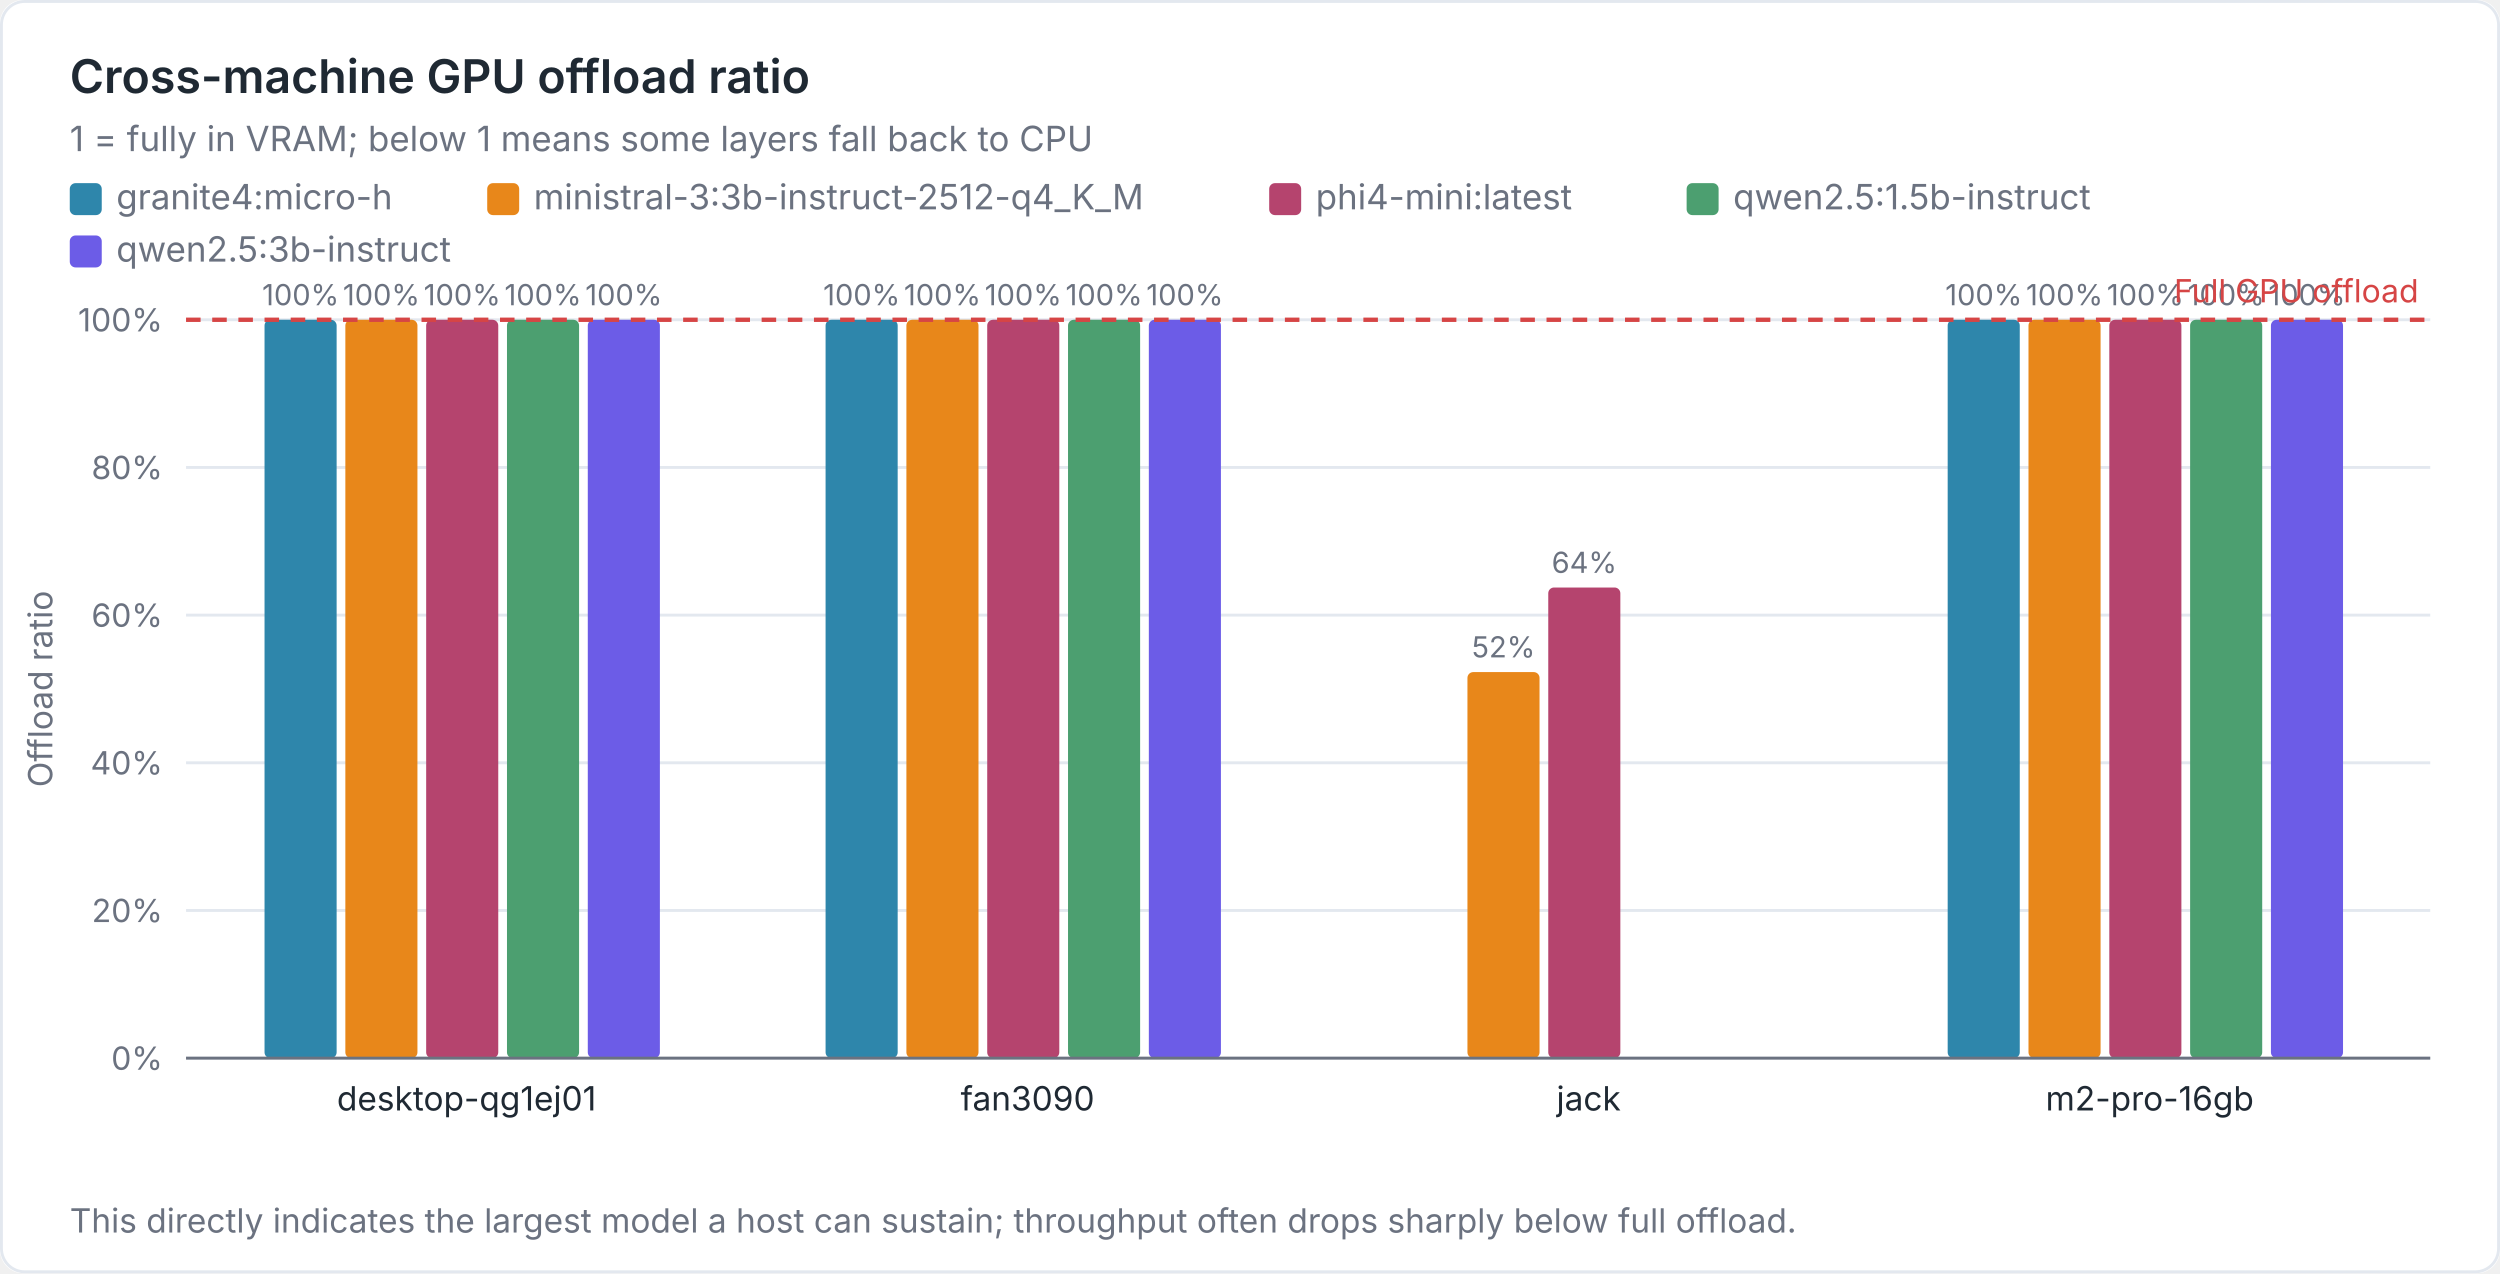
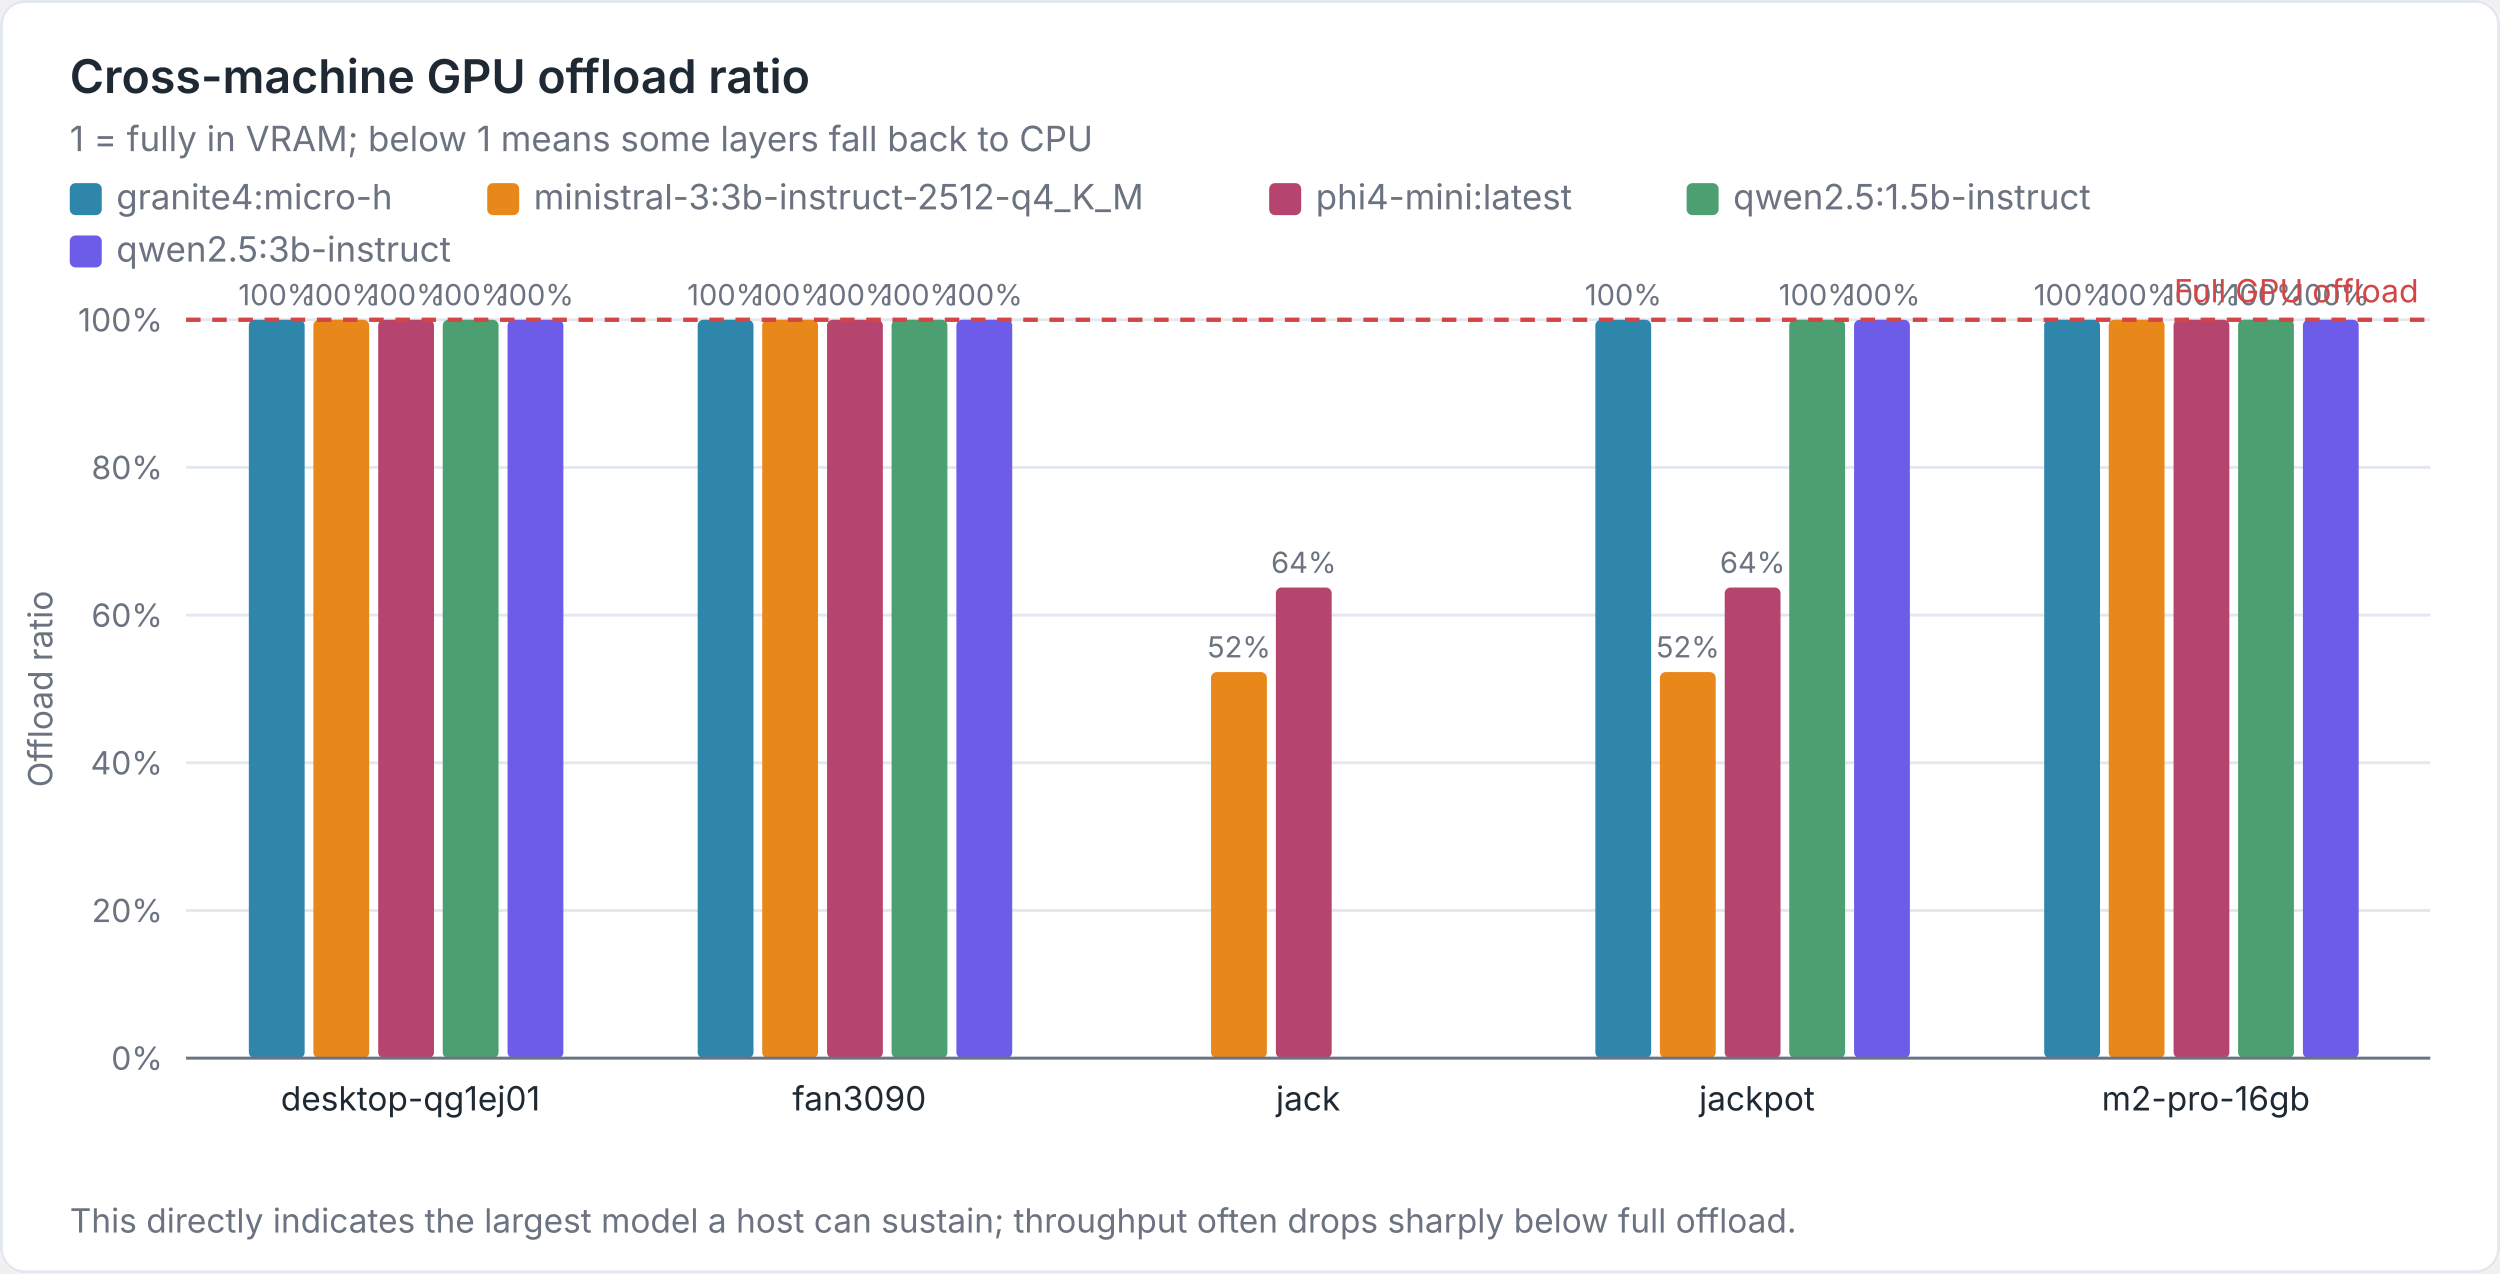
<svg xmlns="http://www.w3.org/2000/svg" width="860" height="438" viewBox="0 0 860 438" role="img">
  <rect width="860" height="438" fill="#FFFFFF" rx="8" />
  <rect x="0.5" y="0.5" width="859" height="437" fill="none" stroke="#E3E8EF" rx="8" />
  <text x="24" y="32" font-family="-apple-system, BlinkMacSystemFont, 'Segoe UI', 'Noto Sans SC', 'Microsoft YaHei', sans-serif" font-size="16" fill="#1F2933" text-anchor="start" font-weight="600">Cross-machine GPU offload ratio</text>
  <text x="24" y="52" font-family="-apple-system, BlinkMacSystemFont, 'Segoe UI', 'Noto Sans SC', 'Microsoft YaHei', sans-serif" font-size="12" fill="#6B7280" text-anchor="start" font-weight="400">1 = fully in VRAM; below 1 means some layers fall back to CPU</text>
  <rect x="24.0" y="63" width="11" height="11" rx="2" fill="#2E86AB" />
  <text x="40" y="72" font-family="-apple-system, BlinkMacSystemFont, 'Segoe UI', 'Noto Sans SC', 'Microsoft YaHei', sans-serif" font-size="12" fill="#6B7280" text-anchor="start" font-weight="400">granite4:micro-h</text>
  <rect x="167.6" y="63" width="11" height="11" rx="2" fill="#E8871A" />
  <text x="183.6" y="72" font-family="-apple-system, BlinkMacSystemFont, 'Segoe UI', 'Noto Sans SC', 'Microsoft YaHei', sans-serif" font-size="12" fill="#6B7280" text-anchor="start" font-weight="400">ministral-3:3b-instruct-2512-q4_K_M</text>
  <rect x="436.6" y="63" width="11" height="11" rx="2" fill="#B5446E" />
  <text x="452.6" y="72" font-family="-apple-system, BlinkMacSystemFont, 'Segoe UI', 'Noto Sans SC', 'Microsoft YaHei', sans-serif" font-size="12" fill="#6B7280" text-anchor="start" font-weight="400">phi4-mini:latest</text>
  <rect x="580.2" y="63" width="11" height="11" rx="2" fill="#4C9F70" />
  <text x="596.2" y="72" font-family="-apple-system, BlinkMacSystemFont, 'Segoe UI', 'Noto Sans SC', 'Microsoft YaHei', sans-serif" font-size="12" fill="#6B7280" text-anchor="start" font-weight="400">qwen2.5:1.5b-instruct</text>
  <rect x="24.0" y="81" width="11" height="11" rx="2" fill="#6C5CE7" />
  <text x="40" y="90" font-family="-apple-system, BlinkMacSystemFont, 'Segoe UI', 'Noto Sans SC', 'Microsoft YaHei', sans-serif" font-size="12" fill="#6B7280" text-anchor="start" font-weight="400">qwen2.5:3b-instruct</text>
  <line x1="64" y1="364" x2="836" y2="364" stroke="#E3E8EF" />
  <text x="56" y="368" font-family="-apple-system, BlinkMacSystemFont, 'Segoe UI', 'Noto Sans SC', 'Microsoft YaHei', sans-serif" font-size="11" fill="#6B7280" text-anchor="end" font-weight="400">0%</text>
  <line x1="64" y1="313.2" x2="836" y2="313.2" stroke="#E3E8EF" />
  <text x="56" y="317.2" font-family="-apple-system, BlinkMacSystemFont, 'Segoe UI', 'Noto Sans SC', 'Microsoft YaHei', sans-serif" font-size="11" fill="#6B7280" text-anchor="end" font-weight="400">20%</text>
  <line x1="64" y1="262.4" x2="836" y2="262.4" stroke="#E3E8EF" />
  <text x="56" y="266.4" font-family="-apple-system, BlinkMacSystemFont, 'Segoe UI', 'Noto Sans SC', 'Microsoft YaHei', sans-serif" font-size="11" fill="#6B7280" text-anchor="end" font-weight="400">40%</text>
  <line x1="64" y1="211.6" x2="836" y2="211.6" stroke="#E3E8EF" />
  <text x="56" y="215.6" font-family="-apple-system, BlinkMacSystemFont, 'Segoe UI', 'Noto Sans SC', 'Microsoft YaHei', sans-serif" font-size="11" fill="#6B7280" text-anchor="end" font-weight="400">60%</text>
  <line x1="64" y1="160.8" x2="836" y2="160.8" stroke="#E3E8EF" />
  <text x="56" y="164.8" font-family="-apple-system, BlinkMacSystemFont, 'Segoe UI', 'Noto Sans SC', 'Microsoft YaHei', sans-serif" font-size="11" fill="#6B7280" text-anchor="end" font-weight="400">80%</text>
  <line x1="64" y1="110" x2="836" y2="110" stroke="#E3E8EF" />
  <text x="56" y="114" font-family="-apple-system, BlinkMacSystemFont, 'Segoe UI', 'Noto Sans SC', 'Microsoft YaHei', sans-serif" font-size="11" fill="#6B7280" text-anchor="end" font-weight="400">100%</text>
  <text x="18" y="237" font-family="-apple-system, BlinkMacSystemFont, 'Segoe UI', 'Noto Sans SC', 'Microsoft YaHei', sans-serif" font-size="11.5" fill="#6B7280" text-anchor="middle" font-weight="400" transform="rotate(-90 18 237)">Offload ratio</text>
-   <rect x="91.0" y="110.0" width="24.8" height="254.0" fill="#2E86AB" rx="2" />
-   <text x="103.416" y="105" font-family="-apple-system, BlinkMacSystemFont, 'Segoe UI', 'Noto Sans SC', 'Microsoft YaHei', sans-serif" font-size="10" fill="#6B7280" text-anchor="middle" font-weight="400">100%</text>
-   <rect x="118.8" y="110.0" width="24.8" height="254.0" fill="#E8871A" rx="2" />
-   <text x="131.208" y="105" font-family="-apple-system, BlinkMacSystemFont, 'Segoe UI', 'Noto Sans SC', 'Microsoft YaHei', sans-serif" font-size="10" fill="#6B7280" text-anchor="middle" font-weight="400">100%</text>
-   <rect x="146.6" y="110.0" width="24.8" height="254.0" fill="#B5446E" rx="2" />
-   <text x="159" y="105" font-family="-apple-system, BlinkMacSystemFont, 'Segoe UI', 'Noto Sans SC', 'Microsoft YaHei', sans-serif" font-size="10" fill="#6B7280" text-anchor="middle" font-weight="400">100%</text>
-   <rect x="174.4" y="110.0" width="24.8" height="254.0" fill="#4C9F70" rx="2" />
-   <text x="186.792" y="105" font-family="-apple-system, BlinkMacSystemFont, 'Segoe UI', 'Noto Sans SC', 'Microsoft YaHei', sans-serif" font-size="10" fill="#6B7280" text-anchor="middle" font-weight="400">100%</text>
-   <rect x="202.2" y="110.0" width="24.8" height="254.0" fill="#6C5CE7" rx="2" />
-   <text x="214.584" y="105" font-family="-apple-system, BlinkMacSystemFont, 'Segoe UI', 'Noto Sans SC', 'Microsoft YaHei', sans-serif" font-size="10" fill="#6B7280" text-anchor="middle" font-weight="400">100%</text>
-   <text x="160.5" y="382" font-family="-apple-system, BlinkMacSystemFont, 'Segoe UI', 'Noto Sans SC', 'Microsoft YaHei', sans-serif" font-size="11.5" fill="#1F2933" text-anchor="middle" font-weight="400">desktop-qg1ej01</text>
-   <rect x="284.0" y="110.0" width="24.8" height="254.0" fill="#2E86AB" rx="2" />
-   <text x="296.416" y="105" font-family="-apple-system, BlinkMacSystemFont, 'Segoe UI', 'Noto Sans SC', 'Microsoft YaHei', sans-serif" font-size="10" fill="#6B7280" text-anchor="middle" font-weight="400">100%</text>
-   <rect x="311.8" y="110.0" width="24.8" height="254.0" fill="#E8871A" rx="2" />
-   <text x="324.208" y="105" font-family="-apple-system, BlinkMacSystemFont, 'Segoe UI', 'Noto Sans SC', 'Microsoft YaHei', sans-serif" font-size="10" fill="#6B7280" text-anchor="middle" font-weight="400">100%</text>
-   <rect x="339.6" y="110.0" width="24.8" height="254.0" fill="#B5446E" rx="2" />
-   <text x="352" y="105" font-family="-apple-system, BlinkMacSystemFont, 'Segoe UI', 'Noto Sans SC', 'Microsoft YaHei', sans-serif" font-size="10" fill="#6B7280" text-anchor="middle" font-weight="400">100%</text>
-   <rect x="367.4" y="110.0" width="24.8" height="254.0" fill="#4C9F70" rx="2" />
-   <text x="379.792" y="105" font-family="-apple-system, BlinkMacSystemFont, 'Segoe UI', 'Noto Sans SC', 'Microsoft YaHei', sans-serif" font-size="10" fill="#6B7280" text-anchor="middle" font-weight="400">100%</text>
-   <rect x="395.2" y="110.0" width="24.8" height="254.0" fill="#6C5CE7" rx="2" />
-   <text x="407.584" y="105" font-family="-apple-system, BlinkMacSystemFont, 'Segoe UI', 'Noto Sans SC', 'Microsoft YaHei', sans-serif" font-size="10" fill="#6B7280" text-anchor="middle" font-weight="400">100%</text>
-   <text x="353.5" y="382" font-family="-apple-system, BlinkMacSystemFont, 'Segoe UI', 'Noto Sans SC', 'Microsoft YaHei', sans-serif" font-size="11.5" fill="#1F2933" text-anchor="middle" font-weight="400">fan3090</text>
-   <rect x="504.8" y="231.2" width="24.8" height="132.8" fill="#E8871A" rx="2" />
-   <text x="517.208" y="226.156" font-family="-apple-system, BlinkMacSystemFont, 'Segoe UI', 'Noto Sans SC', 'Microsoft YaHei', sans-serif" font-size="10" fill="#6B7280" text-anchor="middle" font-weight="400">52%</text>
-   <rect x="532.6" y="202.1" width="24.8" height="161.9" fill="#B5446E" rx="2" />
-   <text x="545" y="197.071" font-family="-apple-system, BlinkMacSystemFont, 'Segoe UI', 'Noto Sans SC', 'Microsoft YaHei', sans-serif" font-size="10" fill="#6B7280" text-anchor="middle" font-weight="400">64%</text>
-   <text x="546.5" y="382" font-family="-apple-system, BlinkMacSystemFont, 'Segoe UI', 'Noto Sans SC', 'Microsoft YaHei', sans-serif" font-size="11.5" fill="#1F2933" text-anchor="middle" font-weight="400">jack</text>
-   <rect x="670.0" y="110.0" width="24.8" height="254.0" fill="#2E86AB" rx="2" />
-   <text x="682.416" y="105" font-family="-apple-system, BlinkMacSystemFont, 'Segoe UI', 'Noto Sans SC', 'Microsoft YaHei', sans-serif" font-size="10" fill="#6B7280" text-anchor="middle" font-weight="400">100%</text>
-   <rect x="697.8" y="110.0" width="24.8" height="254.0" fill="#E8871A" rx="2" />
-   <text x="710.208" y="105" font-family="-apple-system, BlinkMacSystemFont, 'Segoe UI', 'Noto Sans SC', 'Microsoft YaHei', sans-serif" font-size="10" fill="#6B7280" text-anchor="middle" font-weight="400">100%</text>
-   <rect x="725.6" y="110.0" width="24.8" height="254.0" fill="#B5446E" rx="2" />
-   <text x="738" y="105" font-family="-apple-system, BlinkMacSystemFont, 'Segoe UI', 'Noto Sans SC', 'Microsoft YaHei', sans-serif" font-size="10" fill="#6B7280" text-anchor="middle" font-weight="400">100%</text>
-   <rect x="753.4" y="110.0" width="24.8" height="254.0" fill="#4C9F70" rx="2" />
-   <text x="765.792" y="105" font-family="-apple-system, BlinkMacSystemFont, 'Segoe UI', 'Noto Sans SC', 'Microsoft YaHei', sans-serif" font-size="10" fill="#6B7280" text-anchor="middle" font-weight="400">100%</text>
-   <rect x="781.2" y="110.0" width="24.8" height="254.0" fill="#6C5CE7" rx="2" />
-   <text x="793.584" y="105" font-family="-apple-system, BlinkMacSystemFont, 'Segoe UI', 'Noto Sans SC', 'Microsoft YaHei', sans-serif" font-size="10" fill="#6B7280" text-anchor="middle" font-weight="400">100%</text>
-   <text x="739.5" y="382" font-family="-apple-system, BlinkMacSystemFont, 'Segoe UI', 'Noto Sans SC', 'Microsoft YaHei', sans-serif" font-size="11.5" fill="#1F2933" text-anchor="middle" font-weight="400">m2-pro-16gb</text>
+   <rect x="85.6" y="110.0" width="19.2" height="254.0" fill="#2E86AB" rx="2" />
+   <text x="95.233" y="105" font-family="-apple-system, BlinkMacSystemFont, 'Segoe UI', 'Noto Sans SC', 'Microsoft YaHei', sans-serif" font-size="10" fill="#6B7280" text-anchor="middle" font-weight="400">100%</text>
+   <rect x="107.8" y="110.0" width="19.2" height="254.0" fill="#E8871A" rx="2" />
+   <text x="117.466" y="105" font-family="-apple-system, BlinkMacSystemFont, 'Segoe UI', 'Noto Sans SC', 'Microsoft YaHei', sans-serif" font-size="10" fill="#6B7280" text-anchor="middle" font-weight="400">100%</text>
+   <rect x="130.1" y="110.0" width="19.2" height="254.0" fill="#B5446E" rx="2" />
+   <text x="139.7" y="105" font-family="-apple-system, BlinkMacSystemFont, 'Segoe UI', 'Noto Sans SC', 'Microsoft YaHei', sans-serif" font-size="10" fill="#6B7280" text-anchor="middle" font-weight="400">100%</text>
+   <rect x="152.3" y="110.0" width="19.2" height="254.0" fill="#4C9F70" rx="2" />
+   <text x="161.934" y="105" font-family="-apple-system, BlinkMacSystemFont, 'Segoe UI', 'Noto Sans SC', 'Microsoft YaHei', sans-serif" font-size="10" fill="#6B7280" text-anchor="middle" font-weight="400">100%</text>
+   <rect x="174.6" y="110.0" width="19.2" height="254.0" fill="#6C5CE7" rx="2" />
+   <text x="184.167" y="105" font-family="-apple-system, BlinkMacSystemFont, 'Segoe UI', 'Noto Sans SC', 'Microsoft YaHei', sans-serif" font-size="10" fill="#6B7280" text-anchor="middle" font-weight="400">100%</text>
+   <text x="141.2" y="382" font-family="-apple-system, BlinkMacSystemFont, 'Segoe UI', 'Noto Sans SC', 'Microsoft YaHei', sans-serif" font-size="11.5" fill="#1F2933" text-anchor="middle" font-weight="400">desktop-qg1ej01</text>
+   <rect x="240.0" y="110.0" width="19.2" height="254.0" fill="#2E86AB" rx="2" />
+   <text x="249.633" y="105" font-family="-apple-system, BlinkMacSystemFont, 'Segoe UI', 'Noto Sans SC', 'Microsoft YaHei', sans-serif" font-size="10" fill="#6B7280" text-anchor="middle" font-weight="400">100%</text>
+   <rect x="262.2" y="110.0" width="19.2" height="254.0" fill="#E8871A" rx="2" />
+   <text x="271.866" y="105" font-family="-apple-system, BlinkMacSystemFont, 'Segoe UI', 'Noto Sans SC', 'Microsoft YaHei', sans-serif" font-size="10" fill="#6B7280" text-anchor="middle" font-weight="400">100%</text>
+   <rect x="284.5" y="110.0" width="19.2" height="254.0" fill="#B5446E" rx="2" />
+   <text x="294.1" y="105" font-family="-apple-system, BlinkMacSystemFont, 'Segoe UI', 'Noto Sans SC', 'Microsoft YaHei', sans-serif" font-size="10" fill="#6B7280" text-anchor="middle" font-weight="400">100%</text>
+   <rect x="306.7" y="110.0" width="19.2" height="254.0" fill="#4C9F70" rx="2" />
+   <text x="316.334" y="105" font-family="-apple-system, BlinkMacSystemFont, 'Segoe UI', 'Noto Sans SC', 'Microsoft YaHei', sans-serif" font-size="10" fill="#6B7280" text-anchor="middle" font-weight="400">100%</text>
+   <rect x="329.0" y="110.0" width="19.2" height="254.0" fill="#6C5CE7" rx="2" />
+   <text x="338.567" y="105" font-family="-apple-system, BlinkMacSystemFont, 'Segoe UI', 'Noto Sans SC', 'Microsoft YaHei', sans-serif" font-size="10" fill="#6B7280" text-anchor="middle" font-weight="400">100%</text>
+   <text x="295.6" y="382" font-family="-apple-system, BlinkMacSystemFont, 'Segoe UI', 'Noto Sans SC', 'Microsoft YaHei', sans-serif" font-size="11.5" fill="#1F2933" text-anchor="middle" font-weight="400">fan3090</text>
+   <rect x="416.6" y="231.2" width="19.2" height="132.8" fill="#E8871A" rx="2" />
+   <text x="426.266" y="226.156" font-family="-apple-system, BlinkMacSystemFont, 'Segoe UI', 'Noto Sans SC', 'Microsoft YaHei', sans-serif" font-size="10" fill="#6B7280" text-anchor="middle" font-weight="400">52%</text>
+   <rect x="438.9" y="202.1" width="19.2" height="161.9" fill="#B5446E" rx="2" />
+   <text x="448.5" y="197.071" font-family="-apple-system, BlinkMacSystemFont, 'Segoe UI', 'Noto Sans SC', 'Microsoft YaHei', sans-serif" font-size="10" fill="#6B7280" text-anchor="middle" font-weight="400">64%</text>
+   <text x="450" y="382" font-family="-apple-system, BlinkMacSystemFont, 'Segoe UI', 'Noto Sans SC', 'Microsoft YaHei', sans-serif" font-size="11.5" fill="#1F2933" text-anchor="middle" font-weight="400">jack</text>
+   <rect x="548.8" y="110.0" width="19.2" height="254.0" fill="#2E86AB" rx="2" />
+   <text x="558.433" y="105" font-family="-apple-system, BlinkMacSystemFont, 'Segoe UI', 'Noto Sans SC', 'Microsoft YaHei', sans-serif" font-size="10" fill="#6B7280" text-anchor="middle" font-weight="400">100%</text>
+   <rect x="571.0" y="231.2" width="19.2" height="132.8" fill="#E8871A" rx="2" />
+   <text x="580.666" y="226.156" font-family="-apple-system, BlinkMacSystemFont, 'Segoe UI', 'Noto Sans SC', 'Microsoft YaHei', sans-serif" font-size="10" fill="#6B7280" text-anchor="middle" font-weight="400">52%</text>
+   <rect x="593.3" y="202.1" width="19.2" height="161.9" fill="#B5446E" rx="2" />
+   <text x="602.9" y="197.071" font-family="-apple-system, BlinkMacSystemFont, 'Segoe UI', 'Noto Sans SC', 'Microsoft YaHei', sans-serif" font-size="10" fill="#6B7280" text-anchor="middle" font-weight="400">64%</text>
+   <rect x="615.5" y="110.0" width="19.2" height="254.0" fill="#4C9F70" rx="2" />
+   <text x="625.134" y="105" font-family="-apple-system, BlinkMacSystemFont, 'Segoe UI', 'Noto Sans SC', 'Microsoft YaHei', sans-serif" font-size="10" fill="#6B7280" text-anchor="middle" font-weight="400">100%</text>
+   <rect x="637.8" y="110.0" width="19.2" height="254.0" fill="#6C5CE7" rx="2" />
+   <text x="647.367" y="105" font-family="-apple-system, BlinkMacSystemFont, 'Segoe UI', 'Noto Sans SC', 'Microsoft YaHei', sans-serif" font-size="10" fill="#6B7280" text-anchor="middle" font-weight="400">100%</text>
+   <text x="604.4" y="382" font-family="-apple-system, BlinkMacSystemFont, 'Segoe UI', 'Noto Sans SC', 'Microsoft YaHei', sans-serif" font-size="11.5" fill="#1F2933" text-anchor="middle" font-weight="400">jackpot</text>
+   <rect x="703.2" y="110.0" width="19.2" height="254.0" fill="#2E86AB" rx="2" />
+   <text x="712.833" y="105" font-family="-apple-system, BlinkMacSystemFont, 'Segoe UI', 'Noto Sans SC', 'Microsoft YaHei', sans-serif" font-size="10" fill="#6B7280" text-anchor="middle" font-weight="400">100%</text>
+   <rect x="725.4" y="110.0" width="19.2" height="254.0" fill="#E8871A" rx="2" />
+   <text x="735.066" y="105" font-family="-apple-system, BlinkMacSystemFont, 'Segoe UI', 'Noto Sans SC', 'Microsoft YaHei', sans-serif" font-size="10" fill="#6B7280" text-anchor="middle" font-weight="400">100%</text>
+   <rect x="747.7" y="110.0" width="19.2" height="254.0" fill="#B5446E" rx="2" />
+   <text x="757.3" y="105" font-family="-apple-system, BlinkMacSystemFont, 'Segoe UI', 'Noto Sans SC', 'Microsoft YaHei', sans-serif" font-size="10" fill="#6B7280" text-anchor="middle" font-weight="400">100%</text>
+   <rect x="769.9" y="110.0" width="19.2" height="254.0" fill="#4C9F70" rx="2" />
+   <text x="779.534" y="105" font-family="-apple-system, BlinkMacSystemFont, 'Segoe UI', 'Noto Sans SC', 'Microsoft YaHei', sans-serif" font-size="10" fill="#6B7280" text-anchor="middle" font-weight="400">100%</text>
+   <rect x="792.2" y="110.0" width="19.2" height="254.0" fill="#6C5CE7" rx="2" />
+   <text x="801.767" y="105" font-family="-apple-system, BlinkMacSystemFont, 'Segoe UI', 'Noto Sans SC', 'Microsoft YaHei', sans-serif" font-size="10" fill="#6B7280" text-anchor="middle" font-weight="400">100%</text>
+   <text x="758.8" y="382" font-family="-apple-system, BlinkMacSystemFont, 'Segoe UI', 'Noto Sans SC', 'Microsoft YaHei', sans-serif" font-size="11.5" fill="#1F2933" text-anchor="middle" font-weight="400">m2-pro-16gb</text>
  <line x1="64" y1="110" x2="836" y2="110" stroke="#D64545" stroke-width="1.5" stroke-dasharray="5 4" />
  <text x="832" y="104" font-family="-apple-system, BlinkMacSystemFont, 'Segoe UI', 'Noto Sans SC', 'Microsoft YaHei', sans-serif" font-size="11" fill="#D64545" text-anchor="end" font-weight="400">Full GPU offload</text>
  <line x1="64" y1="364" x2="836" y2="364" stroke="#6B7280" />
  <text x="24" y="424" font-family="-apple-system, BlinkMacSystemFont, 'Segoe UI', 'Noto Sans SC', 'Microsoft YaHei', sans-serif" font-size="11.5" fill="#6B7280" text-anchor="start" font-weight="400">This directly indicates the largest model a host can sustain; throughput often drops sharply below full offload.</text>
</svg>
